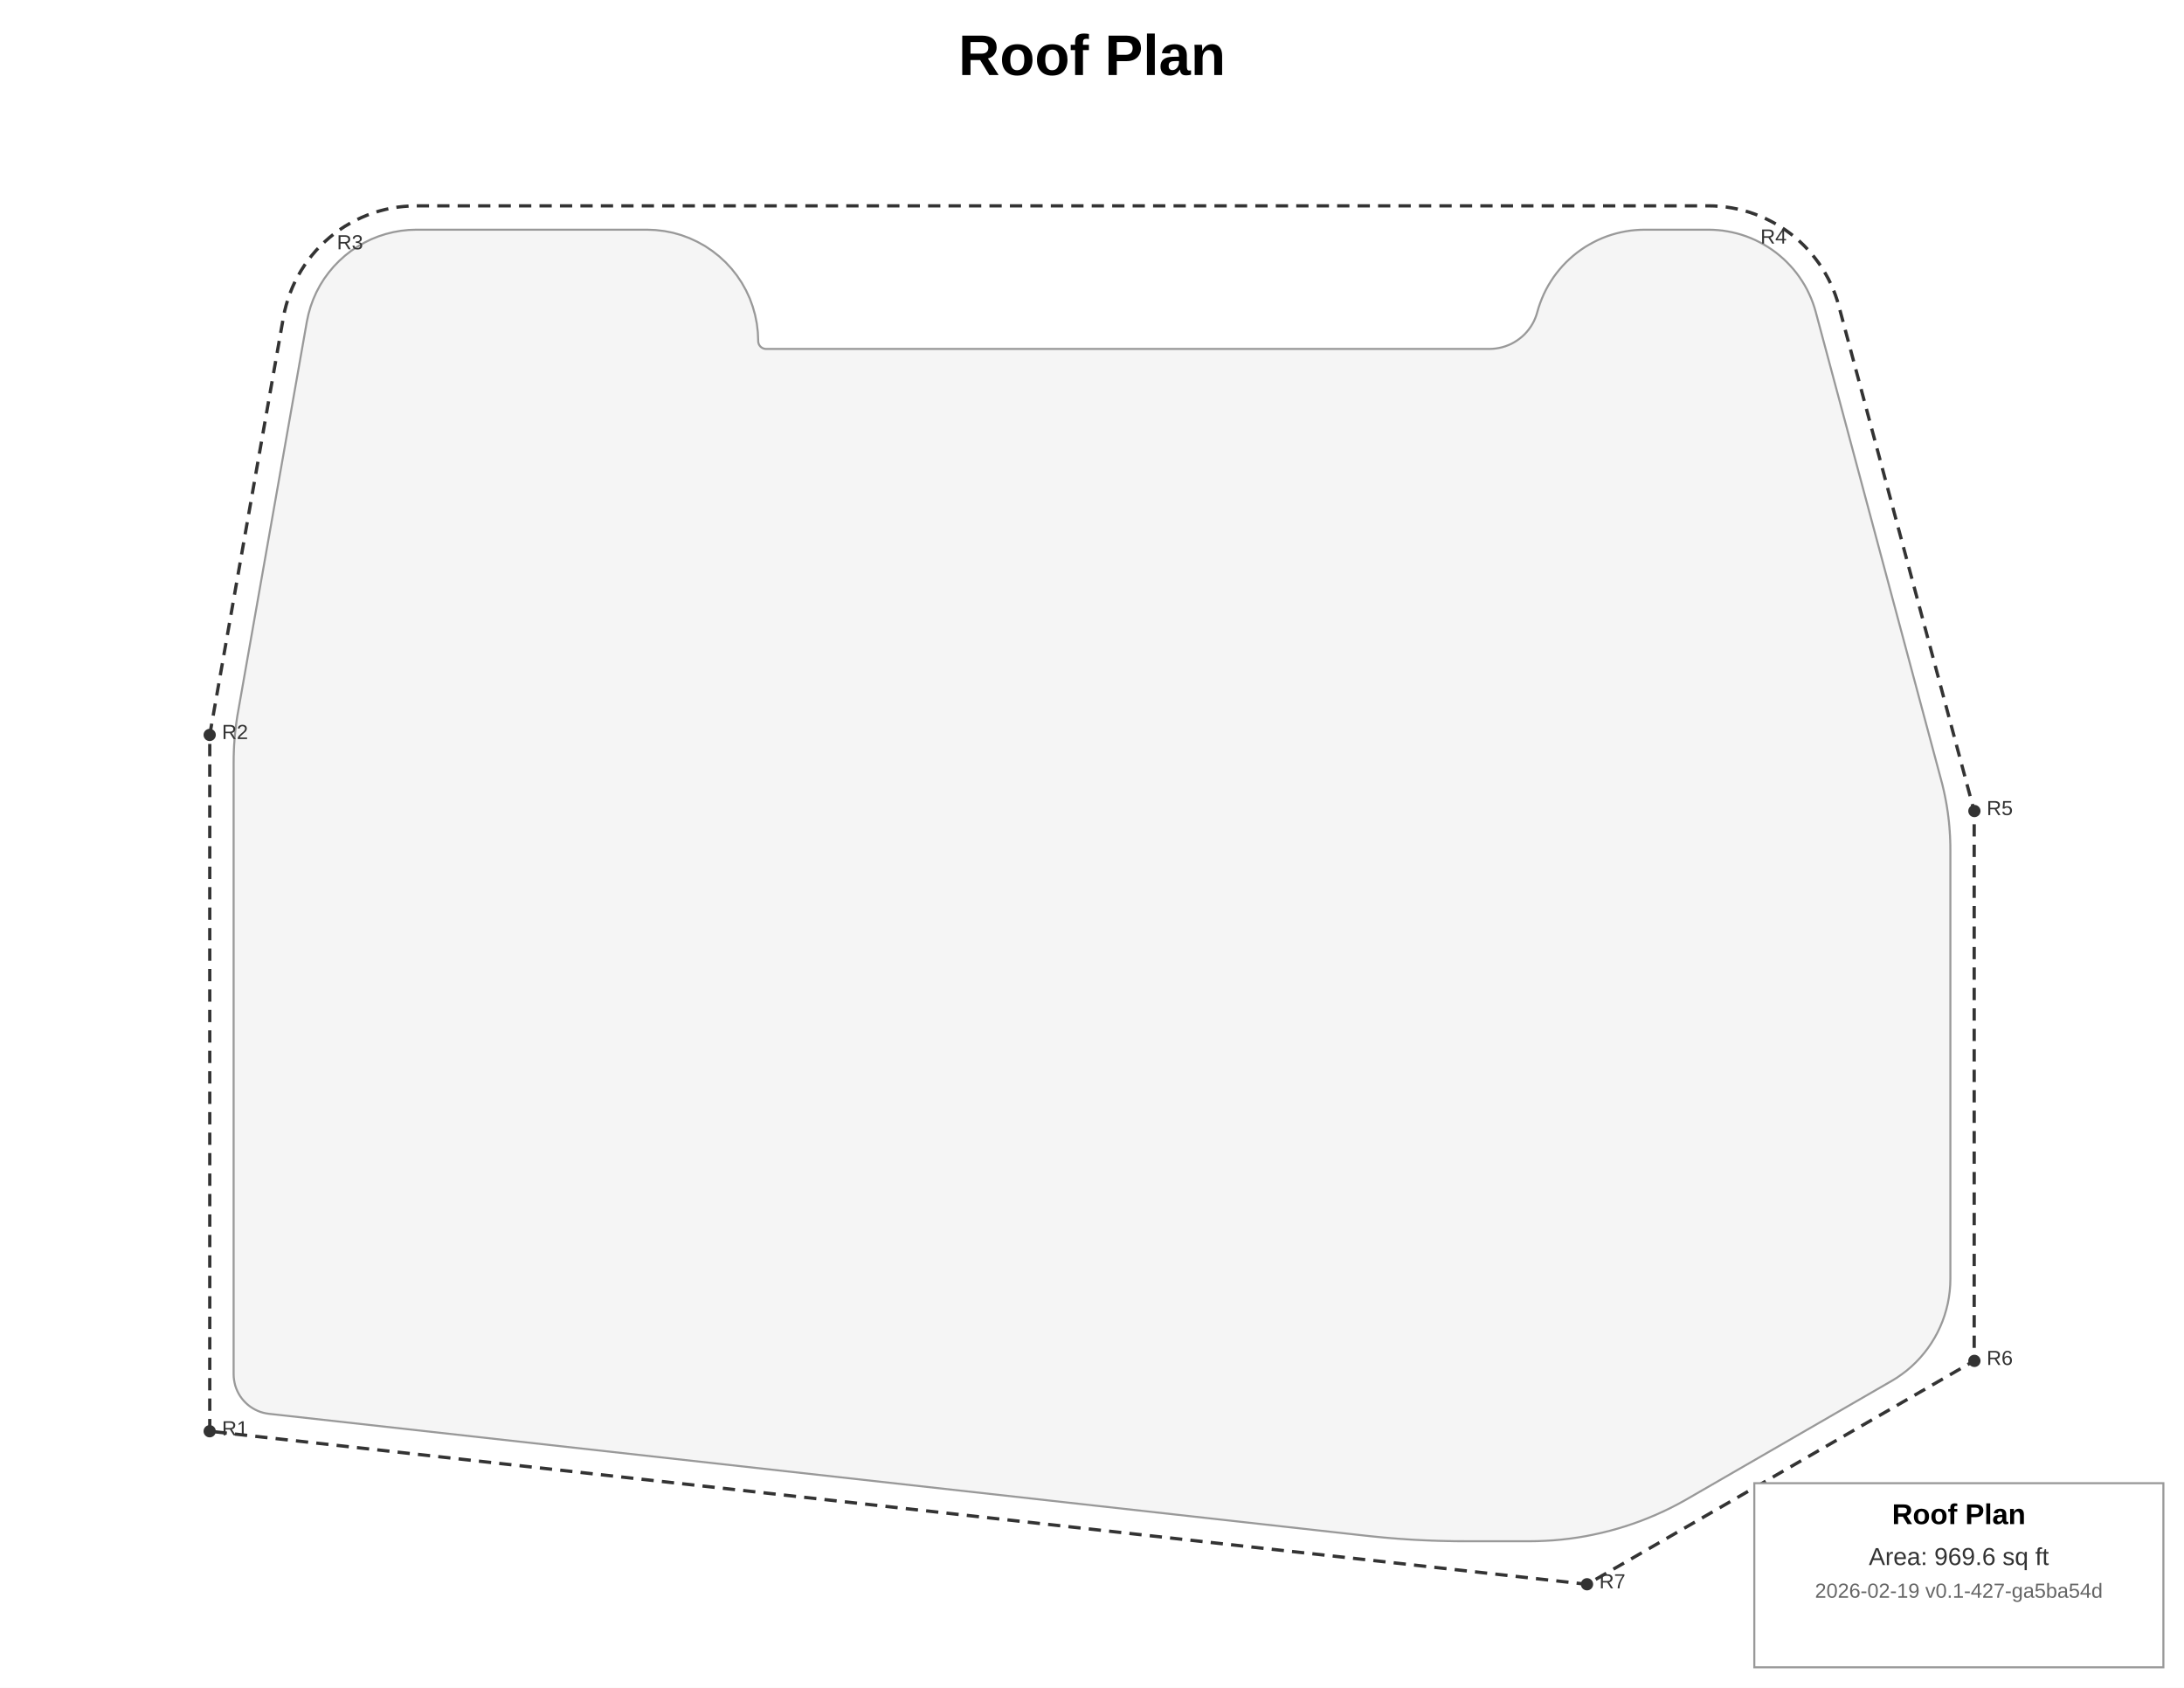
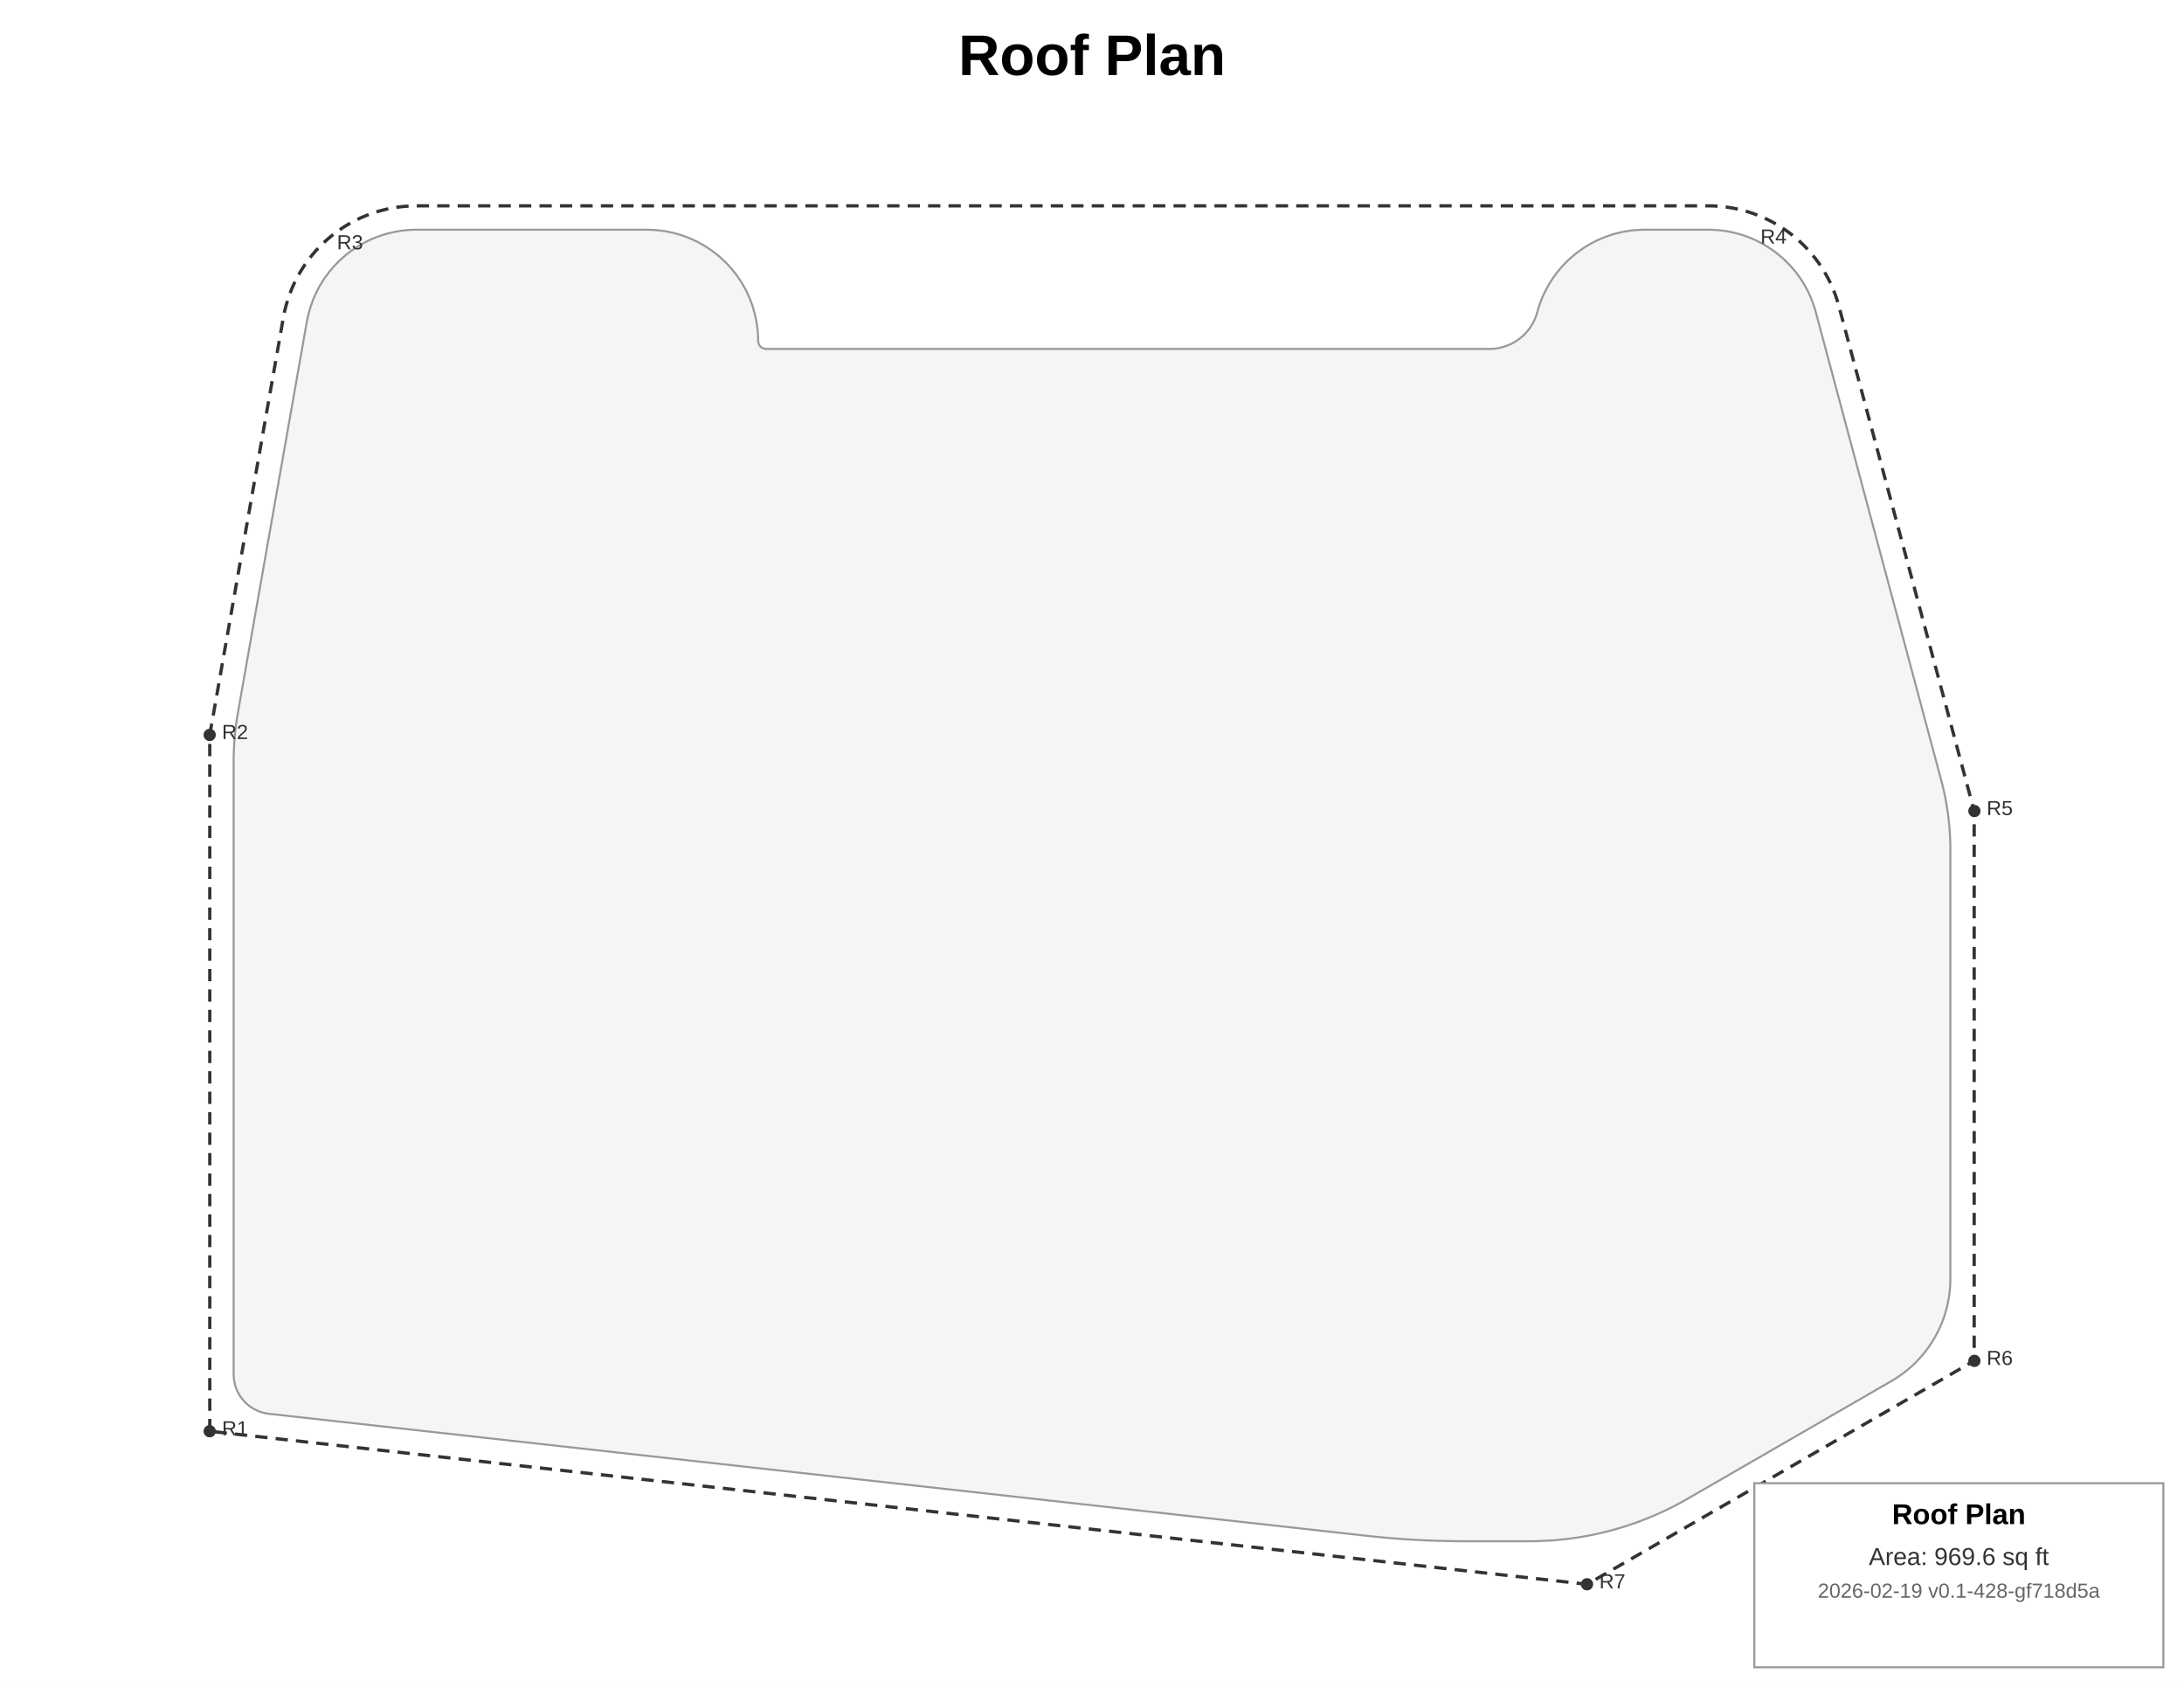
<svg xmlns="http://www.w3.org/2000/svg" width="792" height="612" viewBox="94.64 136.96 533.90 412.56">
  <rect x="94.64" y="136.96" width="533.90" height="412.56" fill="white" />
  <text x="361.6" y="155.3" text-anchor="middle" font-family="Arial" font-size="14" font-weight="bold">Roof Plan</text>
  <polygon points="160.39,482.54 159.69,482.43 159.00,482.28 158.32,482.08 157.66,481.82 157.02,481.52 156.40,481.17 155.81,480.78 155.25,480.35 154.72,479.87 154.23,479.36 153.78,478.82 153.36,478.24 152.99,477.63 152.67,477.00 152.39,476.35 152.16,475.68 151.99,474.99 151.86,474.30 151.78,473.59 151.75,472.88 151.75,323.28 151.76,322.66 151.76,322.04 151.78,321.43 151.80,320.81 151.82,320.19 151.85,319.58 151.88,318.96 151.93,318.35 151.97,317.73 152.02,317.12 152.08,316.50 152.14,315.89 152.21,315.28 152.28,314.66 152.36,314.05 152.44,313.44 152.53,312.83 152.62,312.22 152.72,311.61 152.83,311.00 169.65,215.58 170.05,213.72 170.57,211.90 171.22,210.11 171.99,208.38 172.88,206.70 173.89,205.09 175.01,203.56 176.23,202.10 177.55,200.74 178.96,199.47 180.45,198.30 182.03,197.24 183.67,196.29 185.38,195.45 187.14,194.74 188.94,194.16 190.79,193.70 192.65,193.37 194.54,193.17 196.44,193.10 252.79,193.10 254.92,193.19 257.04,193.44 259.14,193.85 261.19,194.43 263.19,195.17 265.13,196.07 267.00,197.11 268.77,198.30 270.45,199.62 272.02,201.07 273.47,202.64 274.79,204.31 275.98,206.09 277.02,207.95 277.92,209.89 278.65,211.90 279.23,213.95 279.65,216.05 279.90,218.17 279.99,220.30 279.99,220.46 280.01,220.61 280.04,220.76 280.08,220.90 280.13,221.05 280.20,221.19 280.27,221.32 280.36,221.45 280.45,221.57 280.56,221.68 280.67,221.78 280.79,221.88 280.91,221.96 281.05,222.03 281.19,222.10 281.33,222.15 281.48,222.19 281.63,222.22 281.78,222.24 281.93,222.25 458.74,222.25 459.53,222.22 460.32,222.14 461.10,222.01 461.87,221.83 462.63,221.60 463.37,221.32 464.10,221.00 464.80,220.62 465.47,220.20 466.11,219.74 466.73,219.24 467.31,218.70 467.85,218.12 468.35,217.50 468.81,216.86 469.23,216.19 469.61,215.49 469.93,214.76 470.21,214.02 470.44,213.26 470.77,212.12 471.16,211.00 471.59,209.89 472.06,208.81 472.59,207.74 473.16,206.70 473.78,205.69 474.43,204.70 475.14,203.74 475.88,202.82 476.66,201.93 477.48,201.07 478.34,200.25 479.23,199.47 480.16,198.72 481.11,198.02 482.10,197.36 483.12,196.75 484.16,196.18 485.22,195.65 486.31,195.17 487.41,194.74 488.54,194.36 489.68,194.03 490.83,193.75 491.99,193.52 493.17,193.33 494.35,193.21 495.53,193.13 496.72,193.10 512.26,193.10 513.45,193.13 514.63,193.21 515.81,193.33 516.98,193.52 518.15,193.75 519.30,194.03 520.44,194.36 521.56,194.74 522.67,195.17 523.76,195.65 524.82,196.18 525.86,196.75 526.87,197.36 527.86,198.02 528.82,198.72 529.74,199.47 530.64,200.25 531.49,201.07 532.31,201.93 533.10,202.82 533.84,203.74 534.54,204.70 535.20,205.69 535.82,206.70 536.39,207.74 536.91,208.81 537.39,209.89 537.82,211.00 538.20,212.12 538.53,213.26 569.19,327.67 569.26,327.95 569.34,328.23 569.41,328.50 569.48,328.78 569.55,329.06 569.61,329.34 569.68,329.62 569.74,329.89 569.81,330.17 569.87,330.45 569.93,330.73 569.99,331.01 570.05,331.29 570.11,331.57 570.16,331.85 570.22,332.13 570.27,332.42 570.33,332.70 570.38,332.98 570.43,333.26 570.48,333.54 570.53,333.82 570.57,334.11 570.62,334.39 570.66,334.67 570.70,334.95 570.75,335.24 570.79,335.52 570.83,335.80 570.86,336.09 570.90,336.37 570.94,336.66 570.97,336.94 571.00,337.22 571.04,337.51 571.07,337.79 571.10,338.08 571.12,338.36 571.15,338.65 571.18,338.93 571.20,339.22 571.22,339.50 571.24,339.79 571.27,340.07 571.28,340.36 571.30,340.65 571.32,340.93 571.34,341.22 571.35,341.50 571.36,341.79 571.37,342.08 571.39,342.36 571.39,342.65 571.40,342.93 571.41,343.22 571.42,343.51 571.42,343.79 571.42,344.08 571.42,344.36 571.43,344.65 571.43,449.57 571.39,451.08 571.27,452.58 571.07,454.08 570.80,455.56 570.44,457.03 570.01,458.48 569.51,459.90 568.93,461.30 568.28,462.66 567.56,463.98 566.77,465.27 565.92,466.52 565.00,467.71 564.02,468.86 562.98,469.96 561.89,471.00 560.74,471.98 559.54,472.89 558.30,473.75 557.01,474.54 506.53,503.68 504.78,504.64 503.01,505.55 501.22,506.41 499.41,507.23 497.57,508.00 495.72,508.73 493.85,509.40 491.96,510.03 490.05,510.61 488.14,511.14 486.20,511.62 484.26,512.05 482.31,512.44 480.35,512.77 478.37,513.05 476.40,513.28 474.42,513.46 472.43,513.58 470.44,513.66 468.45,513.69 452.91,513.69 452.50,513.68 452.09,513.68 451.69,513.68 451.28,513.68 450.88,513.68 450.47,513.67 450.06,513.67 449.66,513.66 449.25,513.65 448.85,513.65 448.44,513.64 448.03,513.63 447.63,513.62 447.22,513.61 446.82,513.60 446.41,513.59 446.00,513.58 445.60,513.56 445.19,513.55 444.79,513.54 444.38,513.52 443.97,513.50 443.57,513.49 443.16,513.47 442.76,513.45 442.35,513.43 441.95,513.41 441.54,513.39 441.14,513.37 440.73,513.35 440.32,513.33 439.92,513.30 439.51,513.28 439.11,513.25 438.70,513.23 438.30,513.20 437.89,513.17 437.49,513.14 437.08,513.12 436.68,513.09 436.27,513.06 435.87,513.02 435.46,512.99 435.06,512.96 434.65,512.93 434.25,512.89 433.84,512.86 433.44,512.82 433.03,512.79 432.63,512.75 432.23,512.71 431.82,512.67 431.42,512.63 431.01,512.59 430.61,512.55 430.21,512.51 429.80,512.47 429.40,512.43 428.99,512.38 428.59,512.34" fill="rgba(220,220,220,0.3)" stroke="#999" stroke-width="0.5" />
  <polygon points="145.92,486.80 145.92,316.58 163.91,214.57 164.21,213.06 164.59,211.57 165.03,210.10 165.54,208.65 166.11,207.22 166.75,205.82 167.46,204.46 168.23,203.13 169.06,201.83 169.95,200.58 170.89,199.37 171.89,198.20 172.95,197.08 174.06,196.02 175.21,195.00 176.41,194.04 177.65,193.14 178.94,192.29 180.26,191.51 181.62,190.79 183.01,190.13 184.42,189.54 185.87,189.01 187.34,188.55 188.82,188.16 190.33,187.84 191.84,187.59 193.37,187.42 194.90,187.31 196.44,187.27 512.26,187.27 513.70,187.30 515.14,187.40 516.57,187.56 518.00,187.78 519.41,188.06 520.81,188.40 522.19,188.80 523.56,189.27 524.90,189.79 526.22,190.37 527.51,191.01 528.77,191.70 530.01,192.45 531.20,193.25 532.37,194.10 533.49,195.00 534.57,195.95 535.62,196.95 536.61,197.99 537.56,199.07 538.46,200.20 539.32,201.36 540.12,202.56 540.86,203.79 541.56,205.05 542.20,206.34 542.78,207.66 543.30,209.01 543.76,210.37 544.16,211.75 577.25,335.25 577.25,469.58 482.64,524.21" fill="none" stroke="#333" stroke-width="0.8" stroke-dasharray="3,2" />
  <circle cx="145.9" cy="486.8" r="1.5" fill="#333" stroke="none" />
  <text x="148.9" y="487.8" font-family="Arial" font-size="5" fill="#333">R1</text>
  <circle cx="145.9" cy="316.6" r="1.5" fill="#333" stroke="none" />
  <text x="148.9" y="317.6" font-family="Arial" font-size="5" fill="#333">R2</text>
  <circle cx="577.3" cy="335.2" r="1.5" fill="#333" stroke="none" />
  <text x="580.3" y="336.2" font-family="Arial" font-size="5" fill="#333">R5</text>
  <circle cx="577.3" cy="469.6" r="1.5" fill="#333" stroke="none" />
  <text x="580.3" y="470.6" font-family="Arial" font-size="5" fill="#333">R6</text>
  <circle cx="482.6" cy="524.2" r="1.5" fill="#333" stroke="none" />
  <text x="485.6" y="525.2" font-family="Arial" font-size="5" fill="#333">R7</text>
  <text x="180.2" y="197.9" text-anchor="middle" font-family="Arial" font-size="5" fill="#333">R3</text>
  <text x="528.2" y="196.5" text-anchor="middle" font-family="Arial" font-size="5" fill="#333">R4</text>
  <rect x="523.5" y="499.5" width="100" height="45" fill="white" stroke="#999" stroke-width="0.5" />
  <text x="573.5" y="509.5" text-anchor="middle" font-family="Arial" font-size="7" font-weight="bold">Roof Plan</text>
  <text x="573.5" y="519.5" text-anchor="middle" font-family="Arial" font-size="6" fill="#333">Area: 969.6 sq ft</text>
-   <text x="573.5" y="527.5" text-anchor="middle" font-family="Arial" font-size="5" fill="#666">2026-02-19  v0.1-427-ga5ba54d</text>
+   <text x="573.5" y="527.5" text-anchor="middle" font-family="Arial" font-size="5" fill="#666">2026-02-19  v0.1-428-gf718d5a</text>
</svg>
